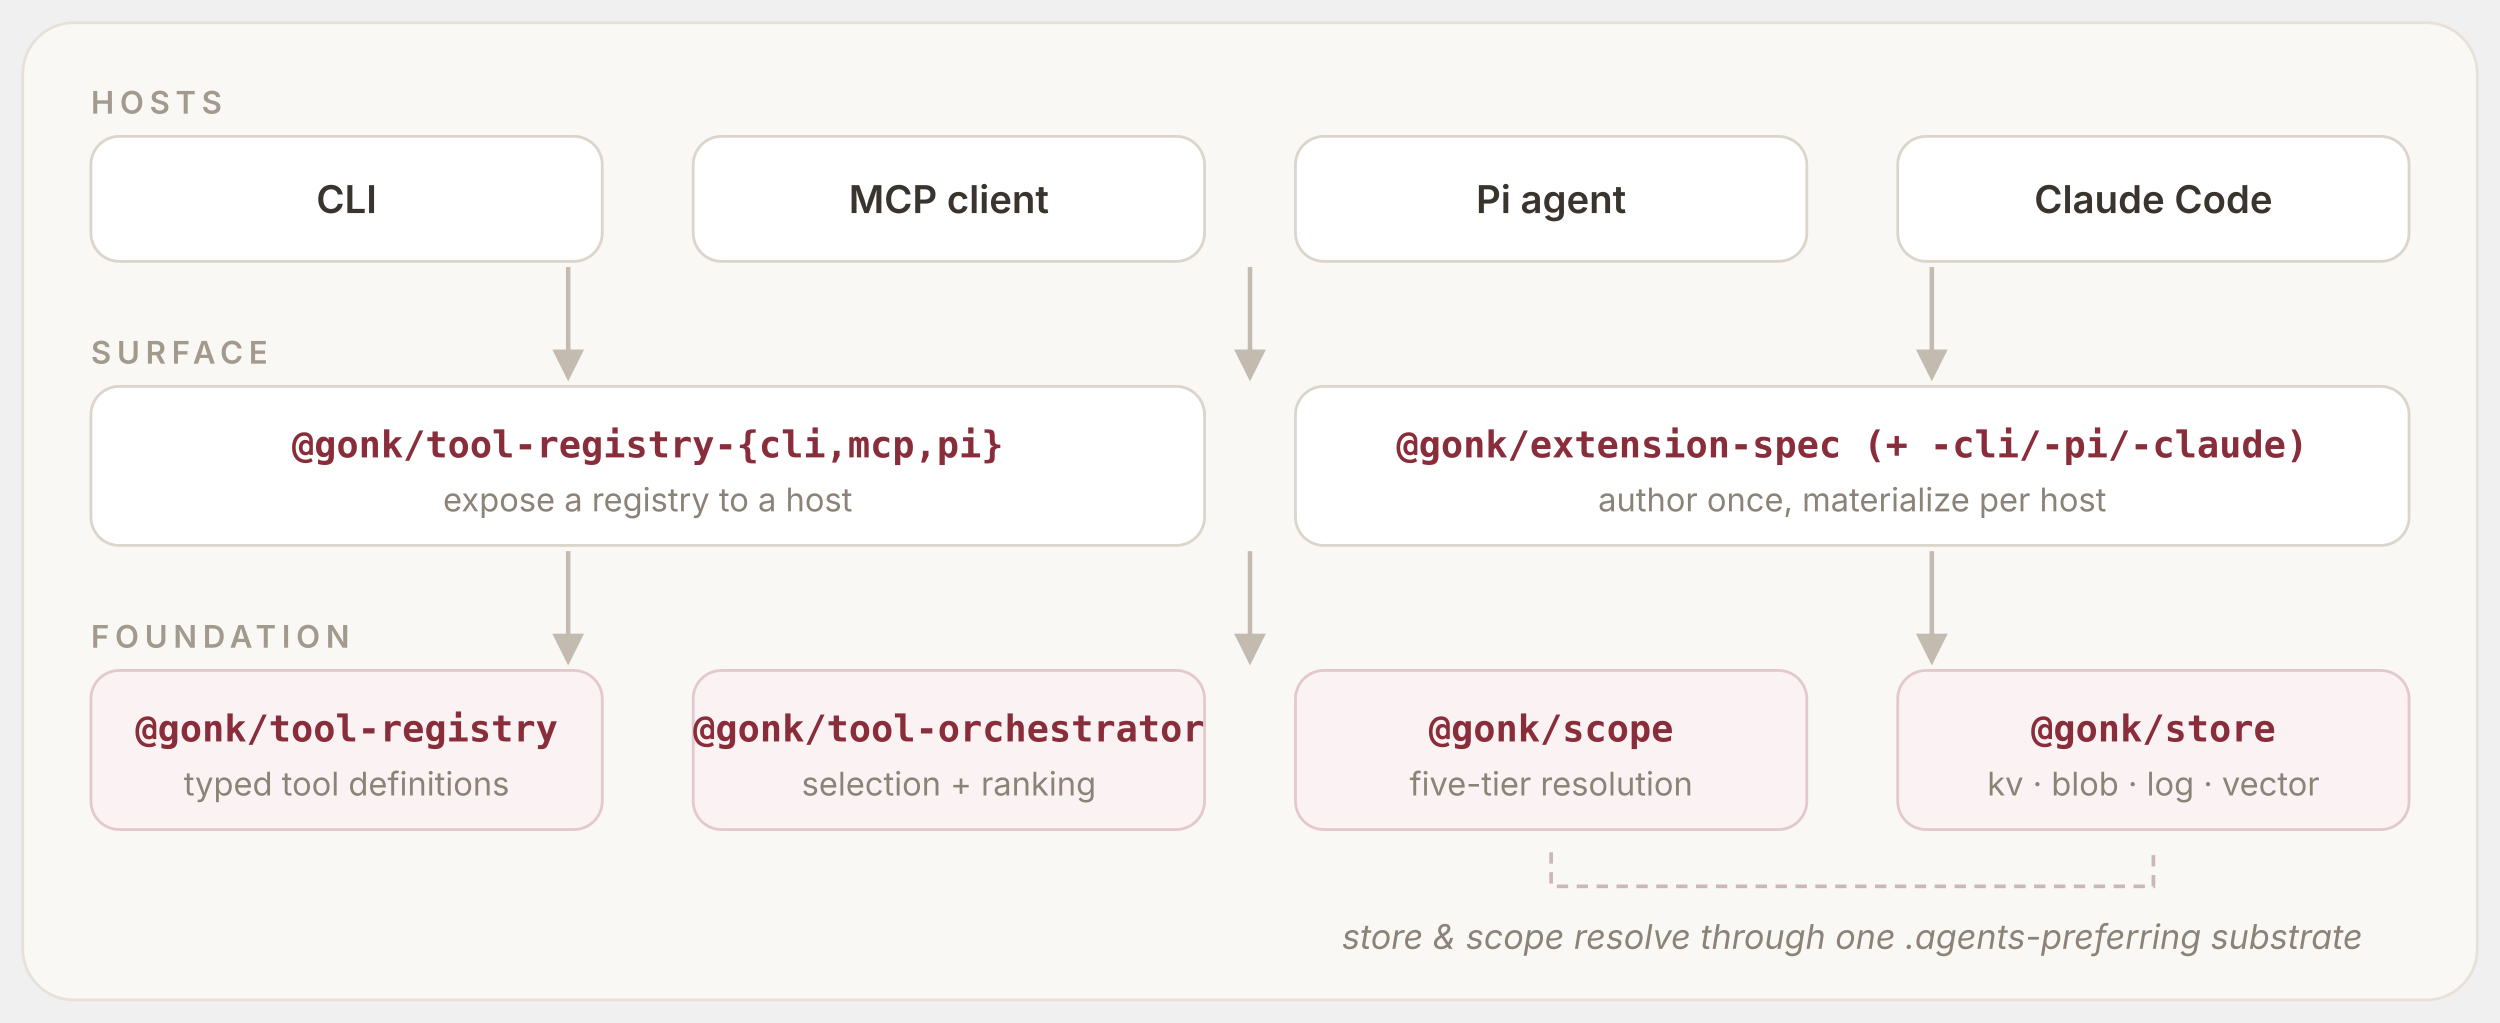
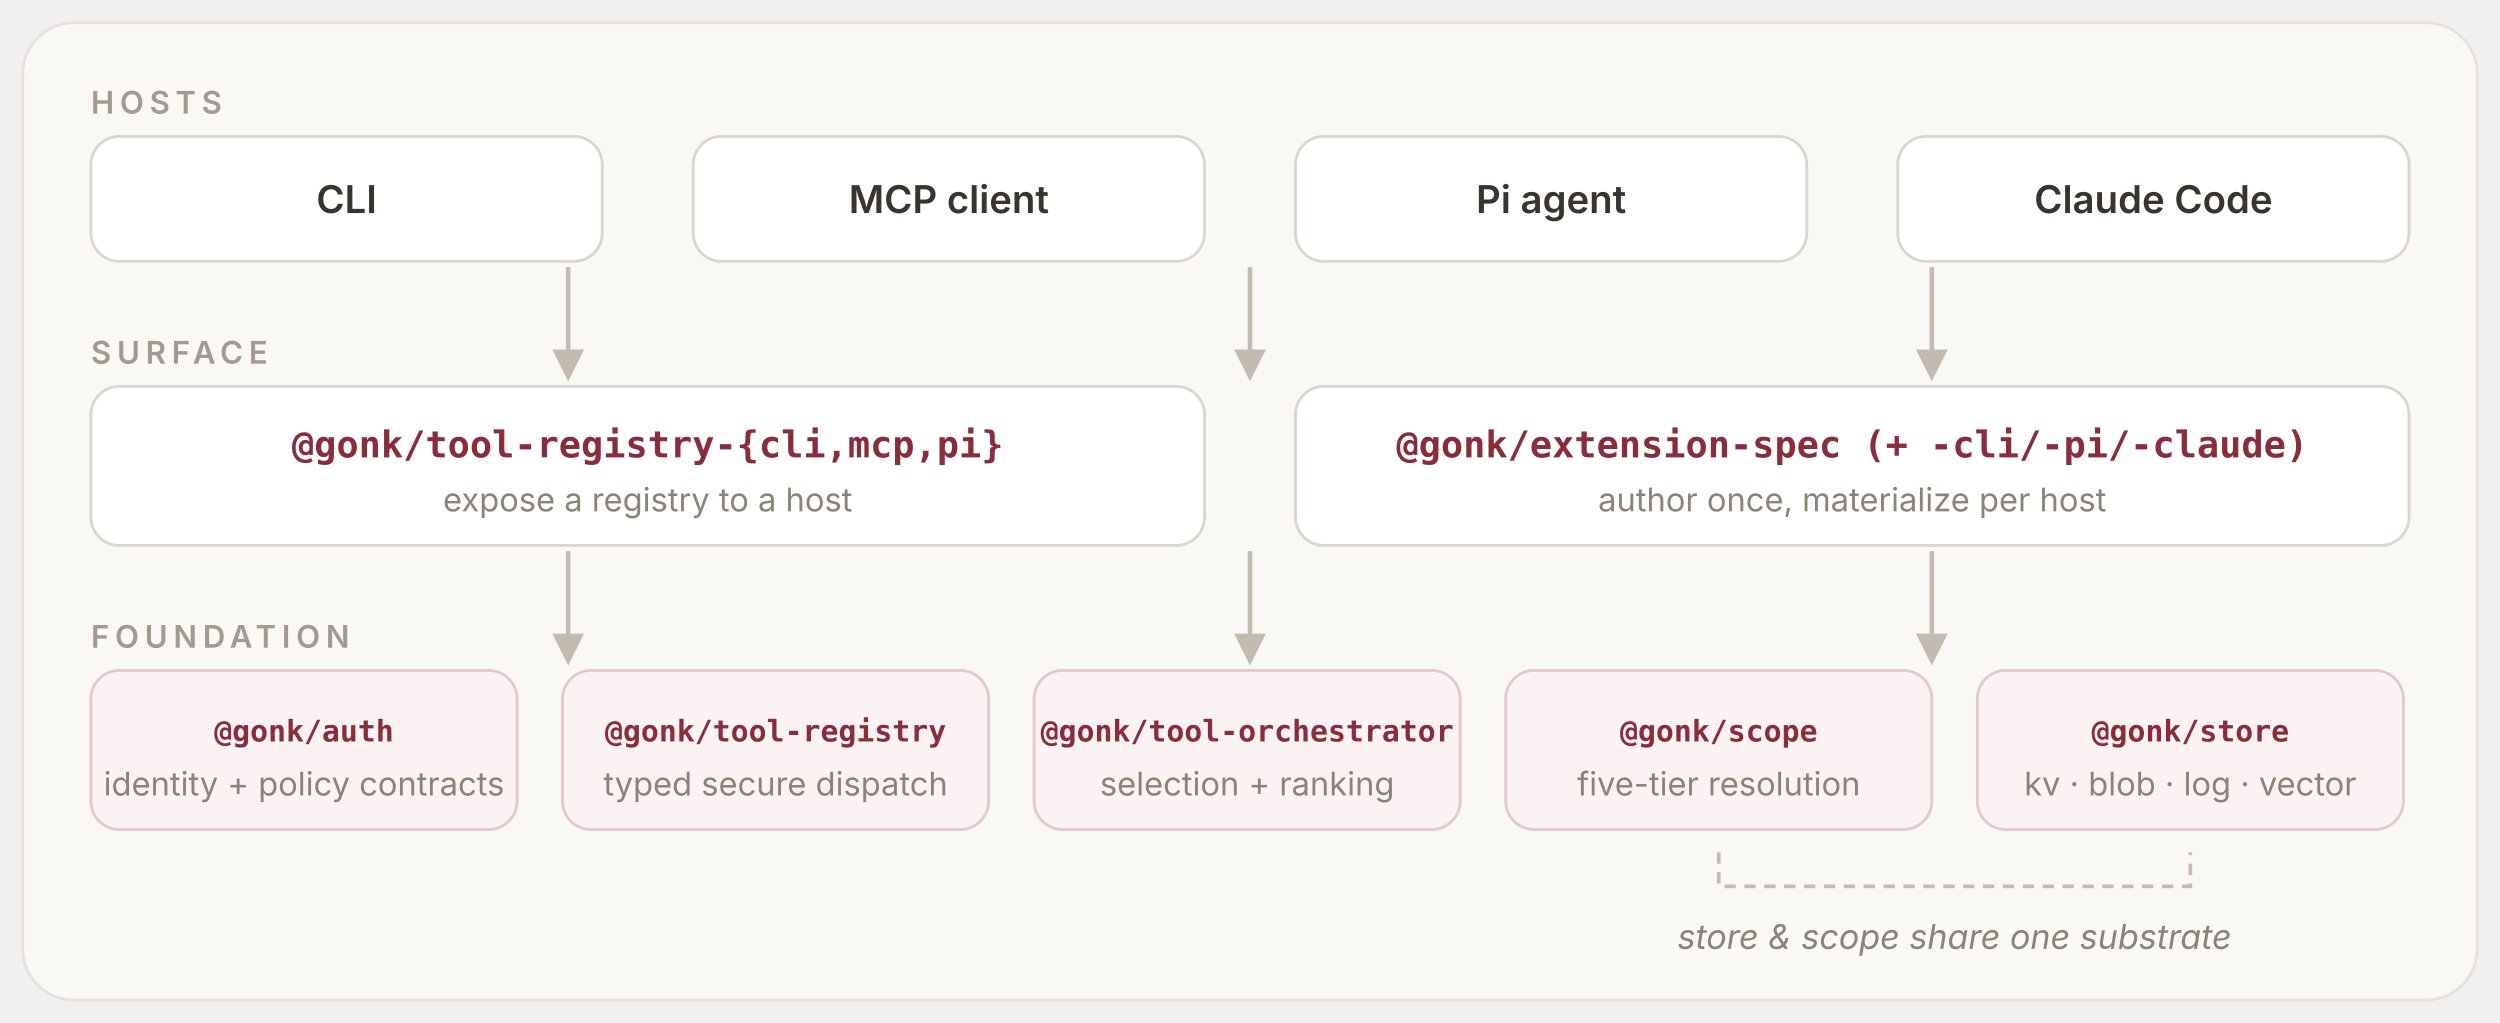
- <svg xmlns="http://www.w3.org/2000/svg" viewBox="0 0 880 360" font-family="'Inter', system-ui, -apple-system, 'Segoe UI', sans-serif" role="img" aria-label="gonk core architecture: hosts sit on adapters and the extension-spec surface, which sit on the foundation packages tool-registry, tool-orchestrator, scope, and store.">
+ <svg xmlns="http://www.w3.org/2000/svg" viewBox="0 0 880 360" font-family="'Inter', system-ui, -apple-system, 'Segoe UI', sans-serif" role="img" aria-label="gonk core architecture: hosts sit on adapters and the extension-spec surface, which sit on the foundation packages auth, tool-registry, tool-orchestrator, scope, and store.">
  <defs>
    <marker id="ah" viewBox="0 0 10 10" refX="8" refY="5" markerWidth="7" markerHeight="7" orient="auto-start-reverse">
      <path d="M0,0 L10,5 L0,10 z" fill="#c3bbb0" />
    </marker>
    <style>
      .band   { fill:#a39a8e; font-size:11px; font-weight:600; letter-spacing:2px; }
      .pkg    { font-family:'JetBrains Mono', ui-monospace, SFMono-Regular, monospace; font-size:13px; font-weight:600; fill:#8a2d3b; }
      .pkgn   { font-family:'JetBrains Mono', ui-monospace, SFMono-Regular, monospace; font-size:13px; font-weight:600; fill:#3a342e; }
      .desc   { font-size:11.5px; fill:#8c8378; }
      .host   { font-size:13.5px; font-weight:600; fill:#3a342e; }
      .note   { font-size:12px; fill:#8c8378; font-style:italic; }
      .flow   { stroke:#c3bbb0; stroke-width:1.6; }
    </style>
  </defs>
  <rect x="8" y="8" width="864" height="344" rx="18" fill="#faf8f5" stroke="#e7e1d9" />
  <text class="band" x="32" y="40">HOSTS</text>
  <g>
    <rect x="32" y="48" width="180" height="44" rx="10" fill="#ffffff" stroke="#dcd5cc" />
    <rect x="244" y="48" width="180" height="44" rx="10" fill="#ffffff" stroke="#dcd5cc" />
    <rect x="456" y="48" width="180" height="44" rx="10" fill="#ffffff" stroke="#dcd5cc" />
    <rect x="668" y="48" width="180" height="44" rx="10" fill="#ffffff" stroke="#dcd5cc" />
    <text class="host" x="122" y="75" text-anchor="middle">CLI</text>
    <text class="host" x="334" y="75" text-anchor="middle">MCP client</text>
    <text class="host" x="546" y="75" text-anchor="middle">Pi agent</text>
    <text class="host" x="758" y="75" text-anchor="middle">Claude Code</text>
  </g>
  <line class="flow" x1="200" y1="94" x2="200" y2="132" marker-end="url(#ah)" />
  <line class="flow" x1="440" y1="94" x2="440" y2="132" marker-end="url(#ah)" />
  <line class="flow" x1="680" y1="94" x2="680" y2="132" marker-end="url(#ah)" />
  <text class="band" x="32" y="128">SURFACE</text>
  <g>
    <rect x="32" y="136" width="392" height="56" rx="10" fill="#ffffff" stroke="#dcd5cc" />
    <rect x="456" y="136" width="392" height="56" rx="10" fill="#ffffff" stroke="#dcd5cc" />
    <text class="pkg" x="228" y="161" text-anchor="middle">@gonk/tool-registry-{cli,mcp,pi}</text>
    <text class="desc" x="228" y="180" text-anchor="middle">expose a registry to a host</text>
    <text class="pkg" x="652" y="161" text-anchor="middle">@gonk/extension-spec  (+ -cli/-pi/-claude)</text>
    <text class="desc" x="652" y="180" text-anchor="middle">author once, materialize per host</text>
  </g>
  <line class="flow" x1="200" y1="194" x2="200" y2="232" marker-end="url(#ah)" />
  <line class="flow" x1="440" y1="194" x2="440" y2="232" marker-end="url(#ah)" />
  <line class="flow" x1="680" y1="194" x2="680" y2="232" marker-end="url(#ah)" />
  <text class="band" x="32" y="228">FOUNDATION</text>
  <g>
-     <rect x="32" y="236" width="180" height="56" rx="10" fill="#fbf3f3" stroke="#e3c9cd" />
-     <rect x="244" y="236" width="180" height="56" rx="10" fill="#fbf3f3" stroke="#e3c9cd" />
-     <rect x="456" y="236" width="180" height="56" rx="10" fill="#fbf3f3" stroke="#e3c9cd" />
-     <rect x="668" y="236" width="180" height="56" rx="10" fill="#fbf3f3" stroke="#e3c9cd" />
-     <text class="pkg" x="122" y="261" text-anchor="middle">@gonk/tool-registry</text>
-     <text class="desc" x="122" y="280" text-anchor="middle">typed tool definitions</text>
-     <text class="pkg" x="334" y="261" text-anchor="middle">@gonk/tool-orchestrator</text>
-     <text class="desc" x="334" y="280" text-anchor="middle">selection + ranking</text>
-     <text class="pkg" x="546" y="261" text-anchor="middle">@gonk/scope</text>
-     <text class="desc" x="546" y="280" text-anchor="middle">five-tier resolution</text>
-     <text class="pkg" x="758" y="261" text-anchor="middle">@gonk/store</text>
-     <text class="desc" x="758" y="280" text-anchor="middle">kv · blob · log · vector</text>
+     <rect x="32" y="236" width="150" height="56" rx="10" fill="#fbf3f3" stroke="#e3c9cd" />
+     <rect x="198" y="236" width="150" height="56" rx="10" fill="#fbf3f3" stroke="#e3c9cd" />
+     <rect x="364" y="236" width="150" height="56" rx="10" fill="#fbf3f3" stroke="#e3c9cd" />
+     <rect x="530" y="236" width="150" height="56" rx="10" fill="#fbf3f3" stroke="#e3c9cd" />
+     <rect x="696" y="236" width="150" height="56" rx="10" fill="#fbf3f3" stroke="#e3c9cd" />
+     <text class="pkg" style="font-size:10.5px" x="107" y="261" text-anchor="middle">@gonk/auth</text>
+     <text class="desc" x="107" y="280" text-anchor="middle">identity + policy contracts</text>
+     <text class="pkg" style="font-size:10.5px" x="273" y="261" text-anchor="middle">@gonk/tool-registry</text>
+     <text class="desc" x="273" y="280" text-anchor="middle">typed secure dispatch</text>
+     <text class="pkg" style="font-size:10.5px" x="439" y="261" text-anchor="middle">@gonk/tool-orchestrator</text>
+     <text class="desc" x="439" y="280" text-anchor="middle">selection + ranking</text>
+     <text class="pkg" style="font-size:10.5px" x="605" y="261" text-anchor="middle">@gonk/scope</text>
+     <text class="desc" x="605" y="280" text-anchor="middle">five-tier resolution</text>
+     <text class="pkg" style="font-size:10.5px" x="771" y="261" text-anchor="middle">@gonk/store</text>
+     <text class="desc" x="771" y="280" text-anchor="middle">kv · blob · log · vector</text>
  </g>
-   <path d="M546,300 L546,312 L758,312 L758,300" fill="none" stroke="#cbb6ba" stroke-width="1.3" stroke-dasharray="4 3" />
-   <text class="note" x="652" y="334" text-anchor="middle">store &amp; scope resolve through one .agents-preferring substrate</text>
+   <path d="M605,300 L605,312 L771,312 L771,300" fill="none" stroke="#cbb6ba" stroke-width="1.3" stroke-dasharray="4 3" />
+   <text class="note" x="688" y="334" text-anchor="middle">store &amp; scope share one substrate</text>
</svg>
